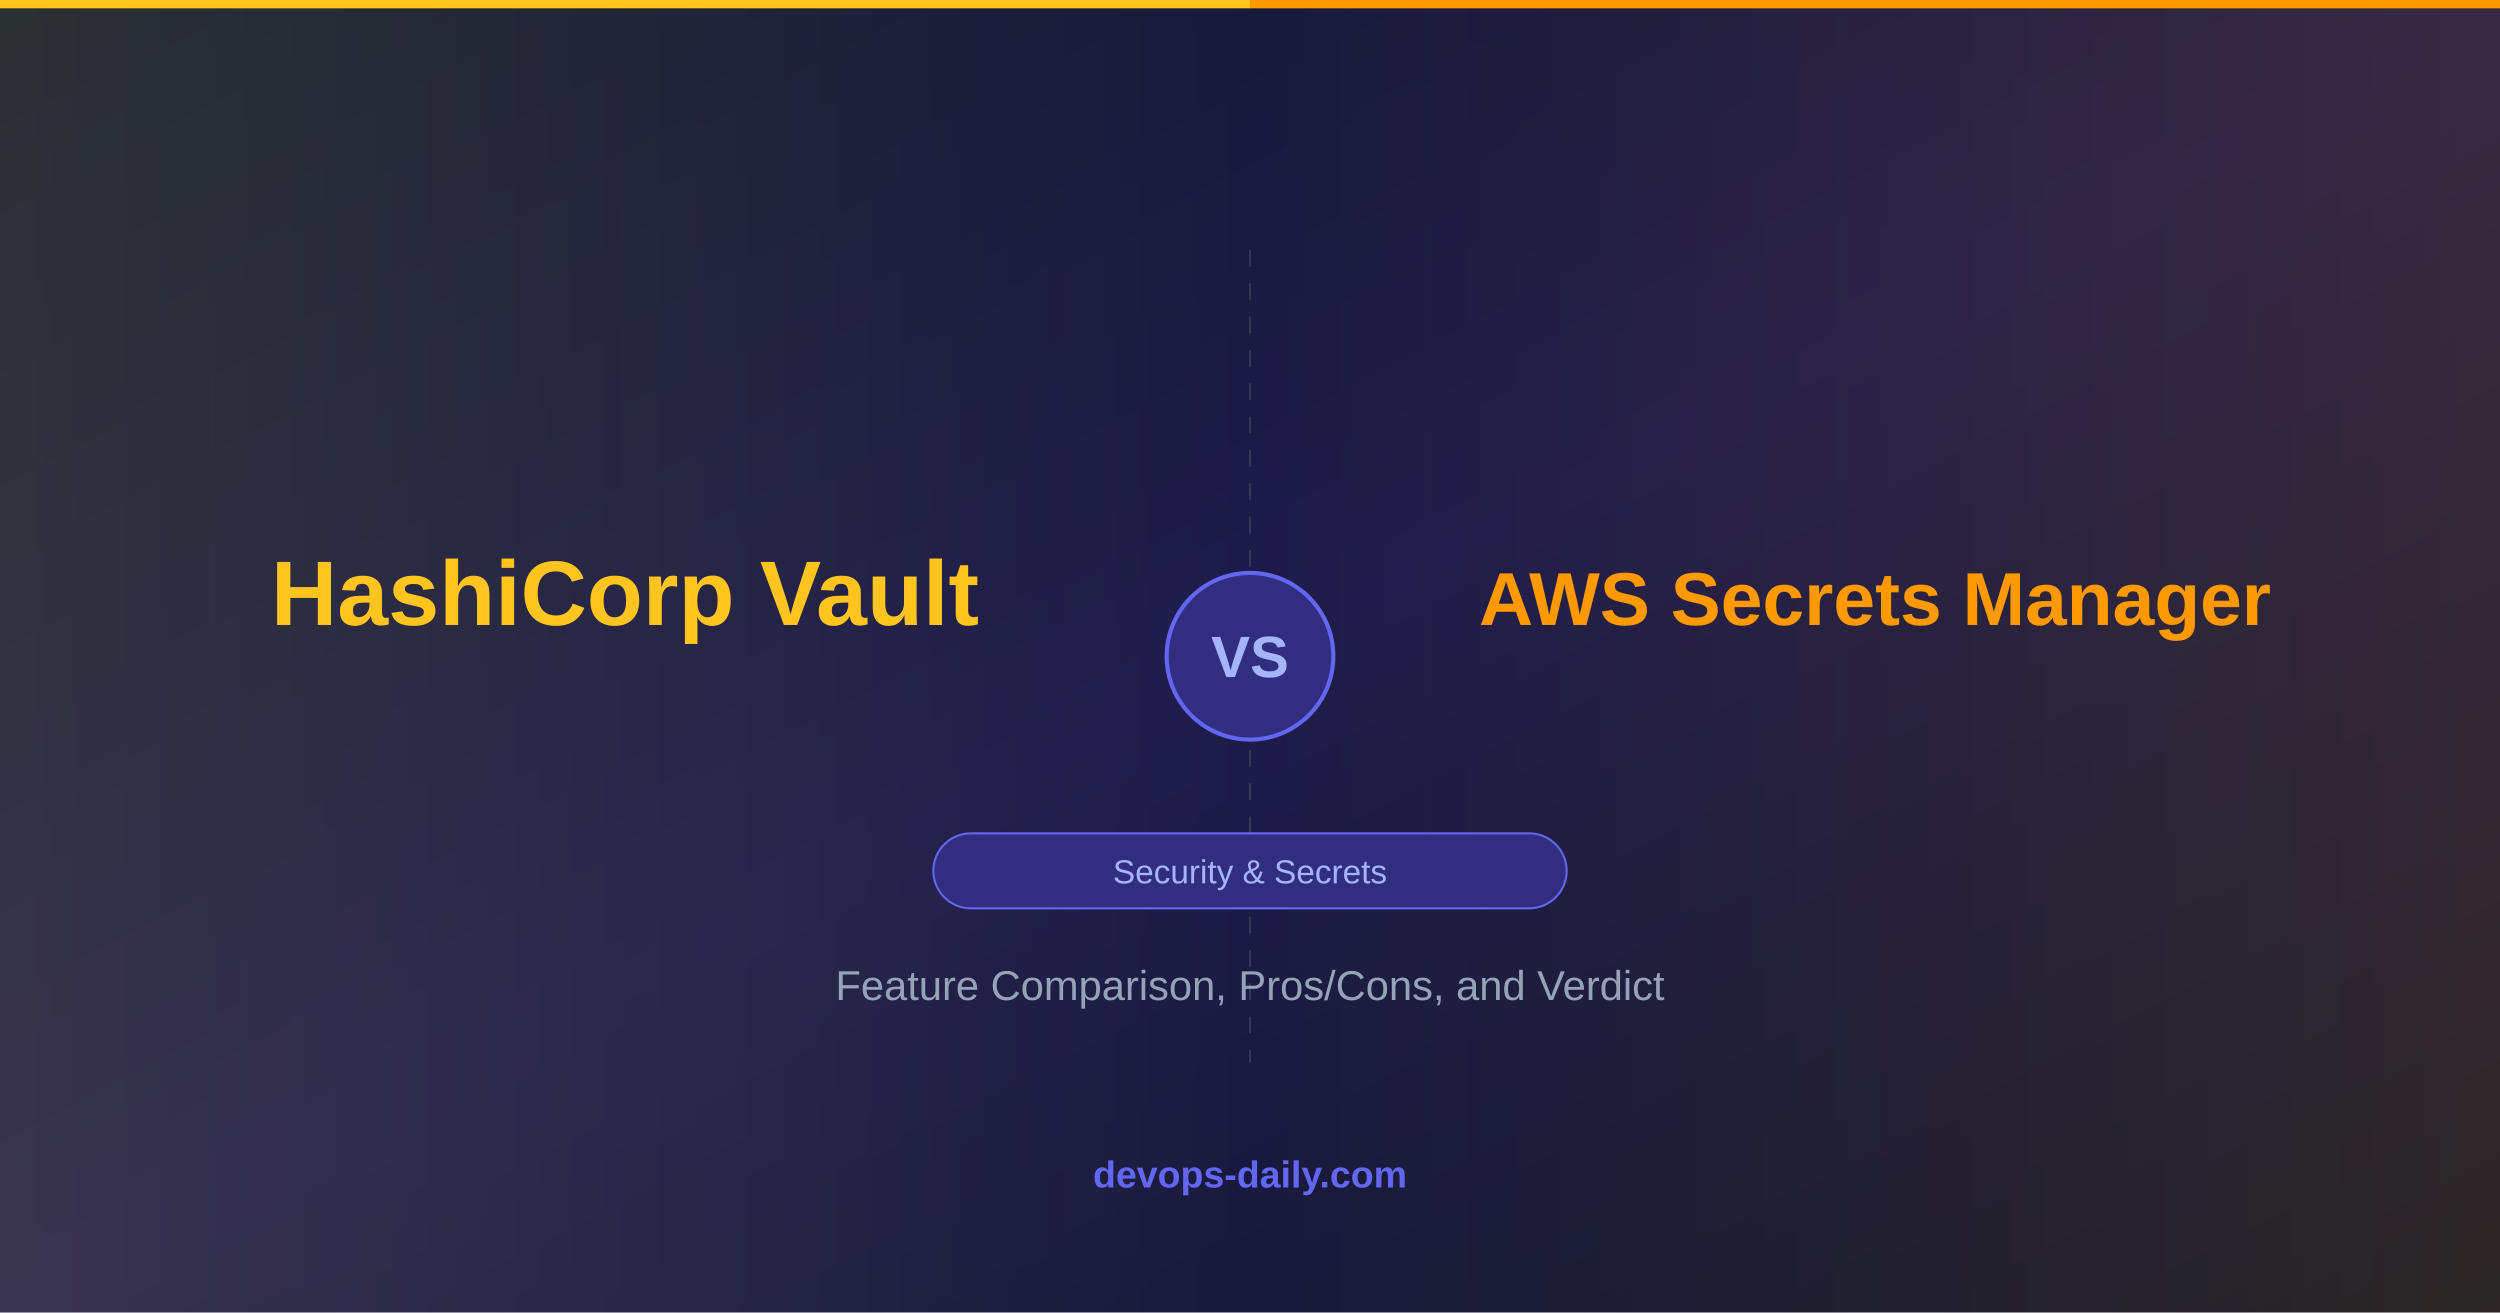
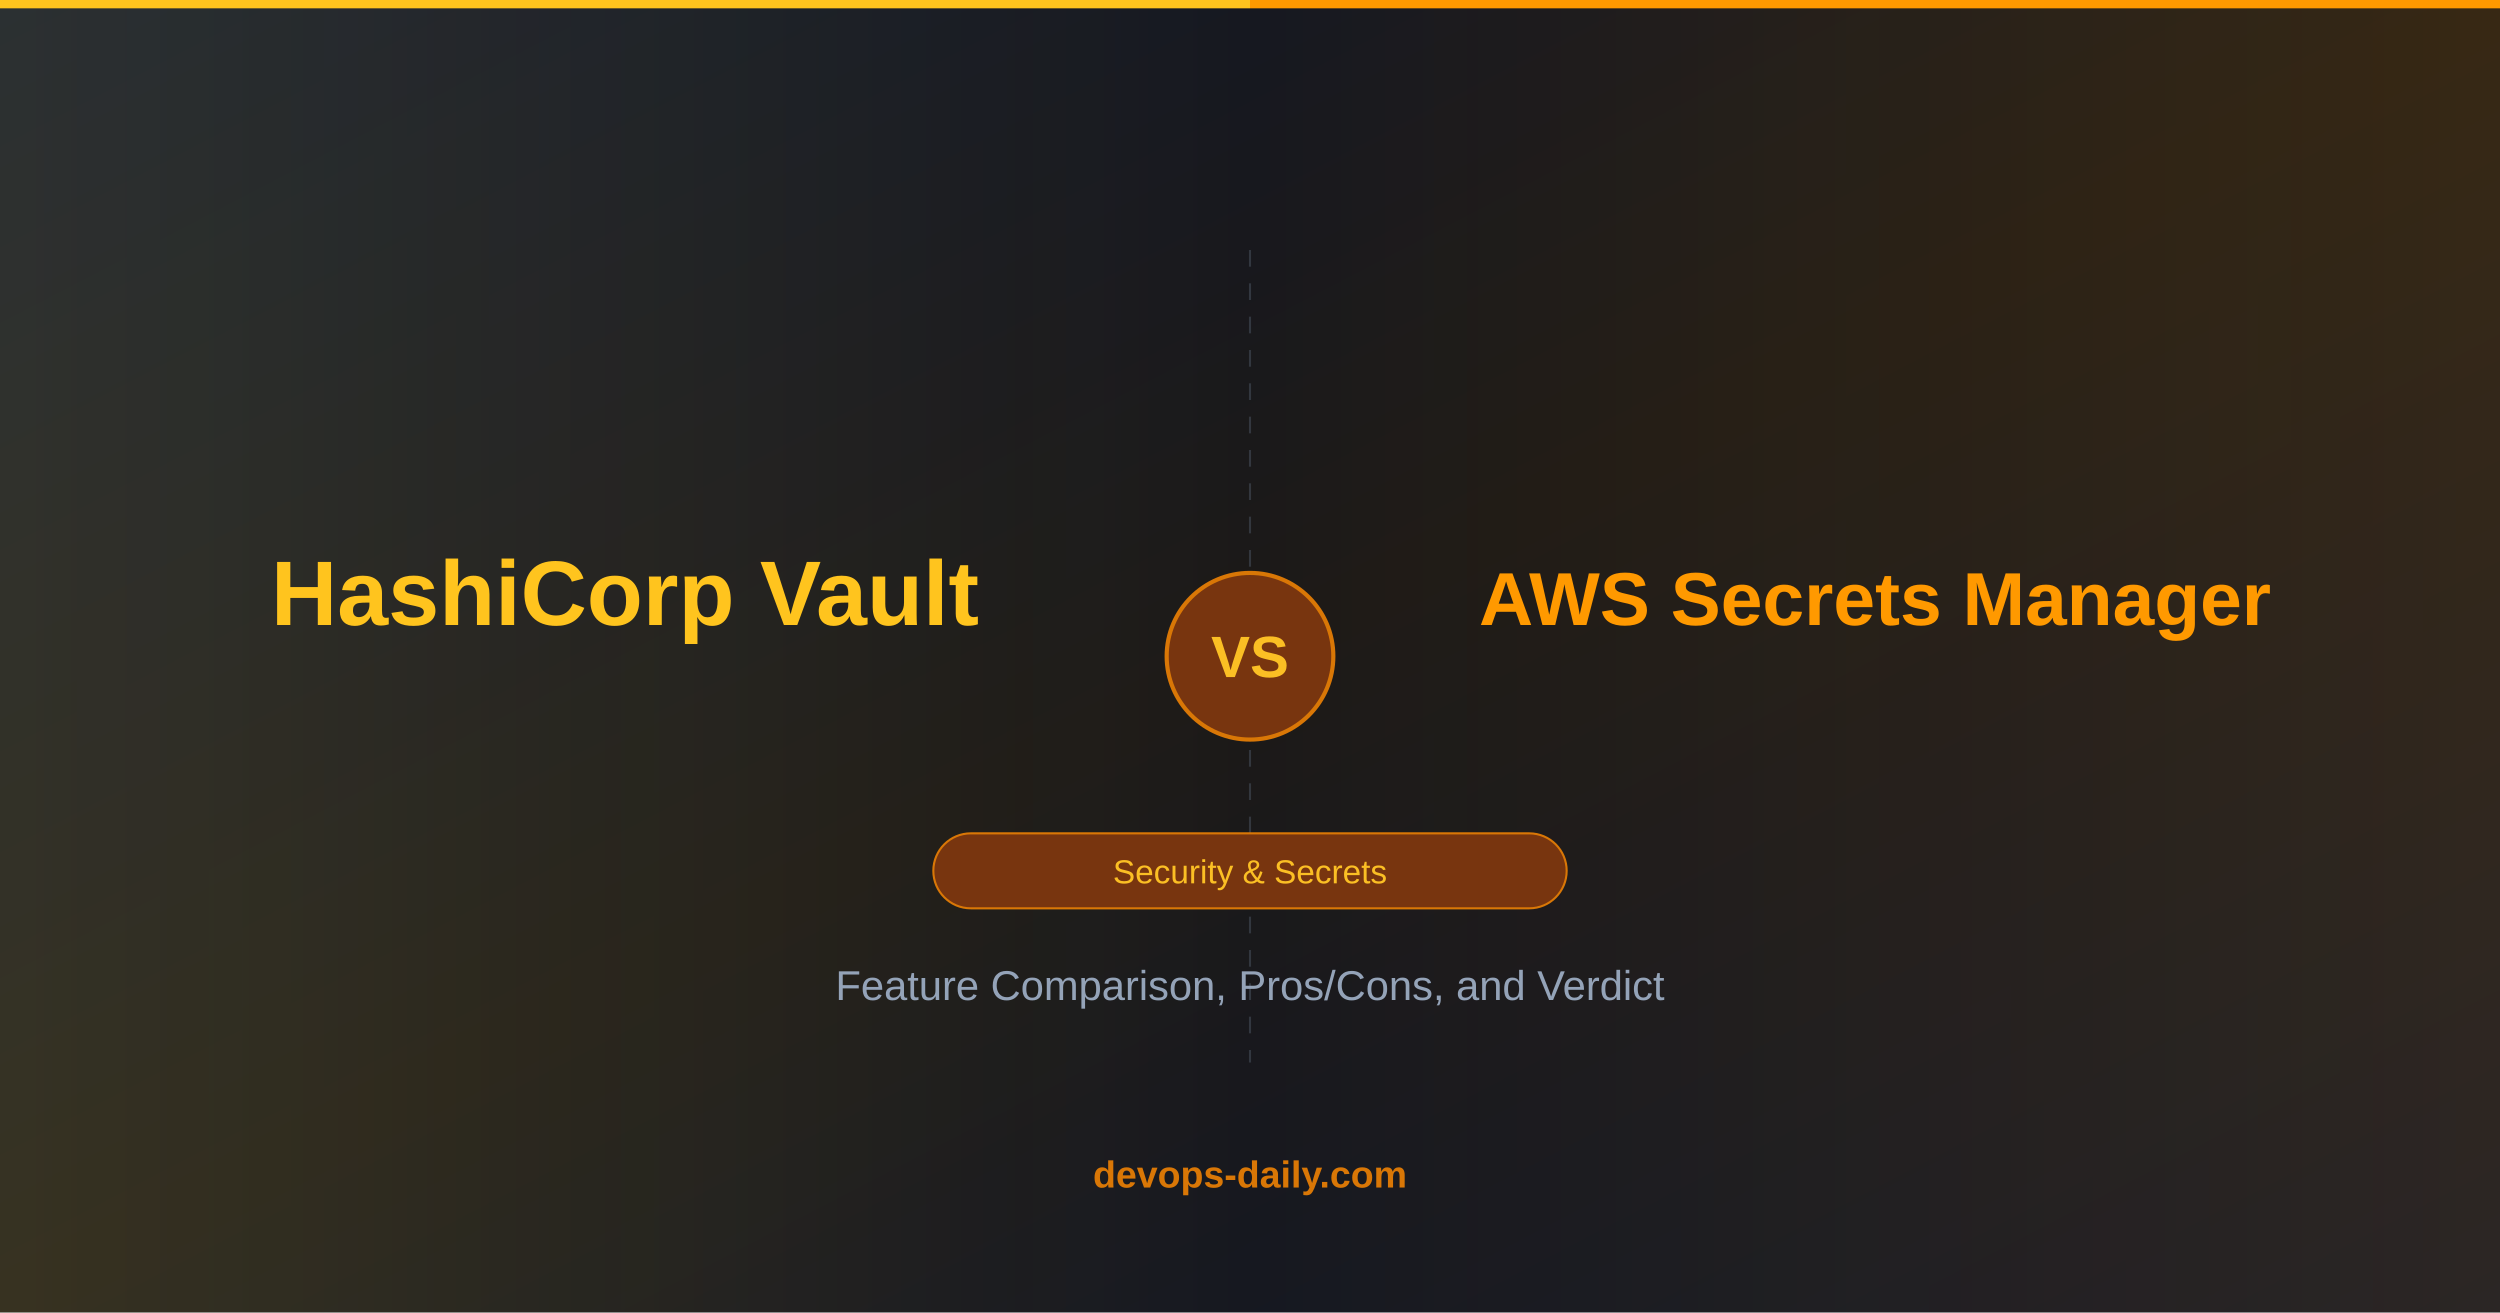
<svg xmlns="http://www.w3.org/2000/svg" width="1200" height="630">
  <defs>
    <linearGradient id="bg" x1="0%" y1="0%" x2="100%" y2="100%">
      <stop offset="0%" style="stop-color:#0f172a;stop-opacity:1" />
-       <stop offset="50%" style="stop-color:#1e1b4b;stop-opacity:1" />
+       <stop offset="50%" style="stop-color:#1c1917;stop-opacity:1" />
      <stop offset="100%" style="stop-color:#0f172a;stop-opacity:1" />
    </linearGradient>
    <linearGradient id="toolAGrad" x1="0%" y1="0%" x2="100%" y2="0%">
      <stop offset="0%" style="stop-color:#FFEC6E;stop-opacity:0.3" />
      <stop offset="100%" style="stop-color:#FFEC6E;stop-opacity:0" />
    </linearGradient>
    <linearGradient id="toolBGrad" x1="100%" y1="0%" x2="0%" y2="0%">
      <stop offset="0%" style="stop-color:#FF9900;stop-opacity:0.3" />
      <stop offset="100%" style="stop-color:#FF9900;stop-opacity:0" />
    </linearGradient>
  </defs>
  <rect width="1200" height="630" fill="url(#bg)" />
  <rect x="0" y="0" width="600" height="630" fill="url(#toolAGrad)" opacity="0.4" />
  <rect x="600" y="0" width="600" height="630" fill="url(#toolBGrad)" opacity="0.4" />
  <line x1="600" y1="120" x2="600" y2="510" stroke="#4b5563" stroke-width="1" stroke-dasharray="8,8" opacity="0.5" />
-   <circle cx="600" cy="315" r="40" fill="#312e81" stroke="#6366f1" stroke-width="2" />
-   <text x="600" y="325" font-family="Arial, Helvetica, sans-serif" font-size="28" font-weight="bold" fill="#a5b4fc" text-anchor="middle">VS</text>
+   <circle cx="600" cy="315" r="40" fill="#78350f" stroke="#d97706" stroke-width="2" />
+   <text x="600" y="325" font-family="Arial, Helvetica, sans-serif" font-size="28" font-weight="bold" fill="#fbbf24" text-anchor="middle">VS</text>
  <text x="300" y="300" font-family="Arial, Helvetica, sans-serif" font-size="44" font-weight="bold" fill="rgb(255, 196, 30)" text-anchor="middle">HashiCorp Vault</text>
  <text x="900" y="300" font-family="Arial, Helvetica, sans-serif" font-size="36" font-weight="bold" fill="#FF9900" text-anchor="middle">AWS Secrets Manager</text>
-   <rect x="448" y="400" width="304" height="36" rx="18" fill="#312e81" stroke="#6366f1" stroke-width="1" />
-   <text x="600" y="424" font-family="Arial, Helvetica, sans-serif" font-size="16" fill="#a5b4fc" text-anchor="middle">Security &amp; Secrets</text>
+   <rect x="448" y="400" width="304" height="36" rx="18" fill="#78350f" stroke="#d97706" stroke-width="1" />
+   <text x="600" y="424" font-family="Arial, Helvetica, sans-serif" font-size="16" fill="#fbbf24" text-anchor="middle">Security &amp; Secrets</text>
  <text x="600" y="480" font-family="Arial, Helvetica, sans-serif" font-size="20" fill="#94a3b8" text-anchor="middle">Feature Comparison, Pros/Cons, and Verdict</text>
-   <text x="600" y="570" font-family="Arial, Helvetica, sans-serif" font-size="18" font-weight="bold" fill="#6366f1" text-anchor="middle">devops-daily.com</text>
+   <text x="600" y="570" font-family="Arial, Helvetica, sans-serif" font-size="18" font-weight="bold" fill="#d97706" text-anchor="middle">devops-daily.com</text>
  <rect x="0" y="0" width="600" height="4" fill="rgb(255, 196, 30)" />
  <rect x="600" y="0" width="600" height="4" fill="#FF9900" />
</svg>
